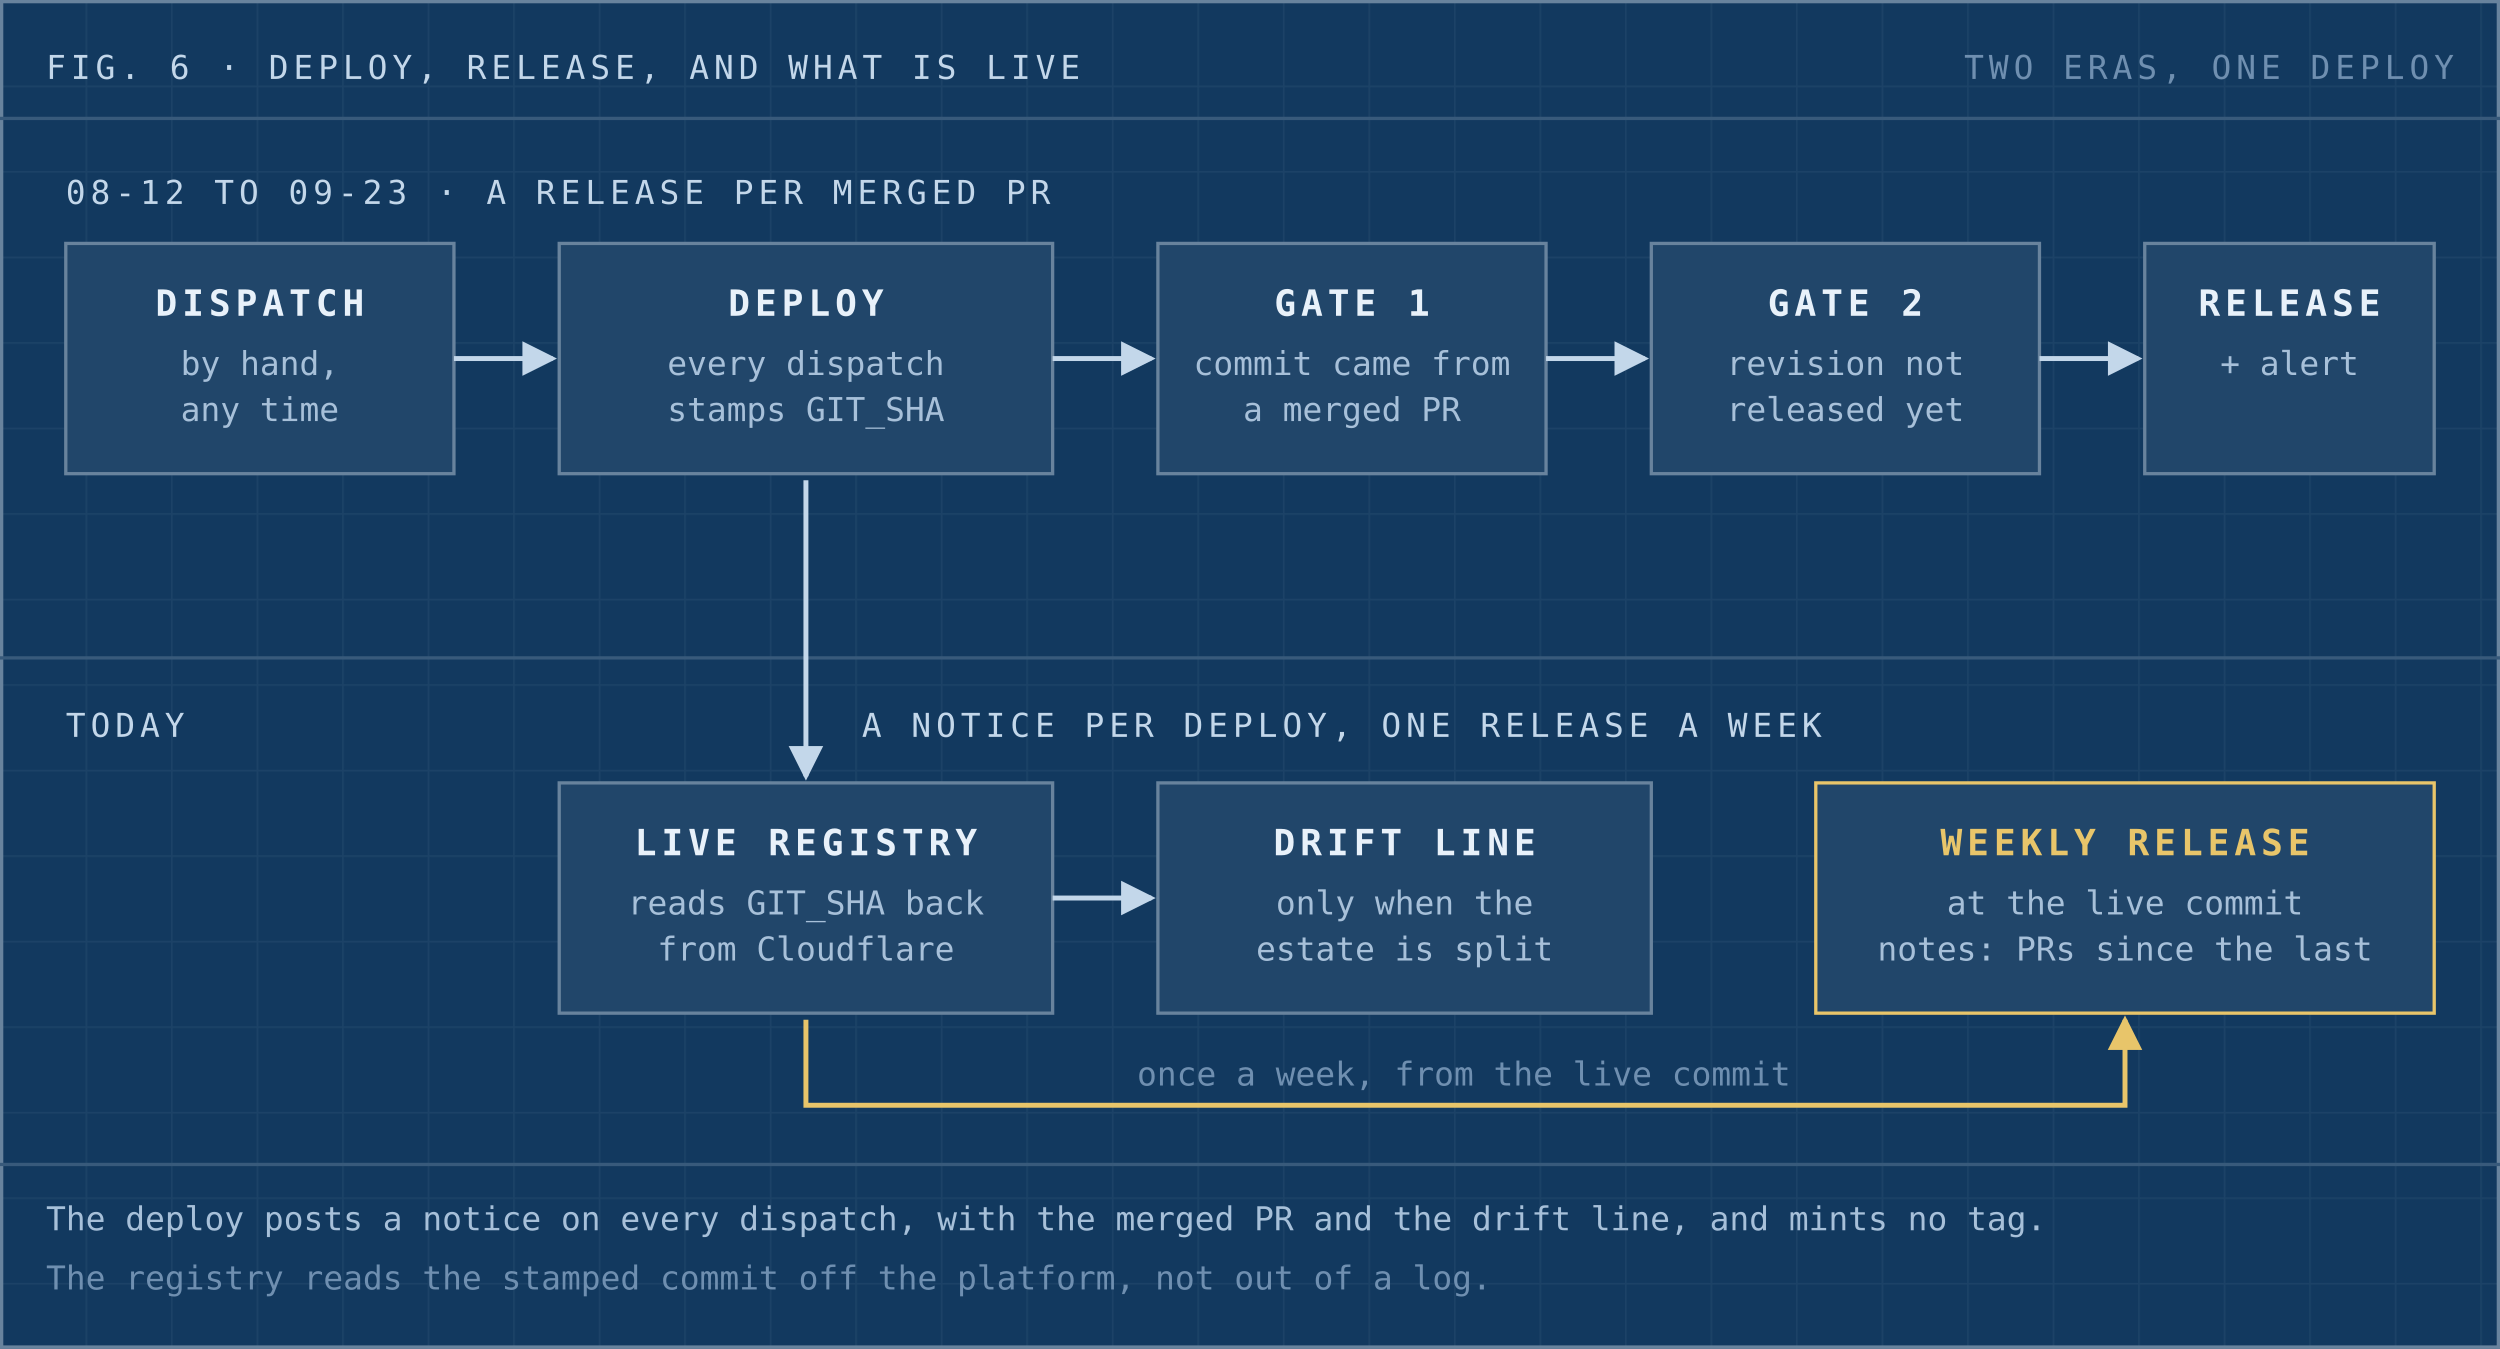
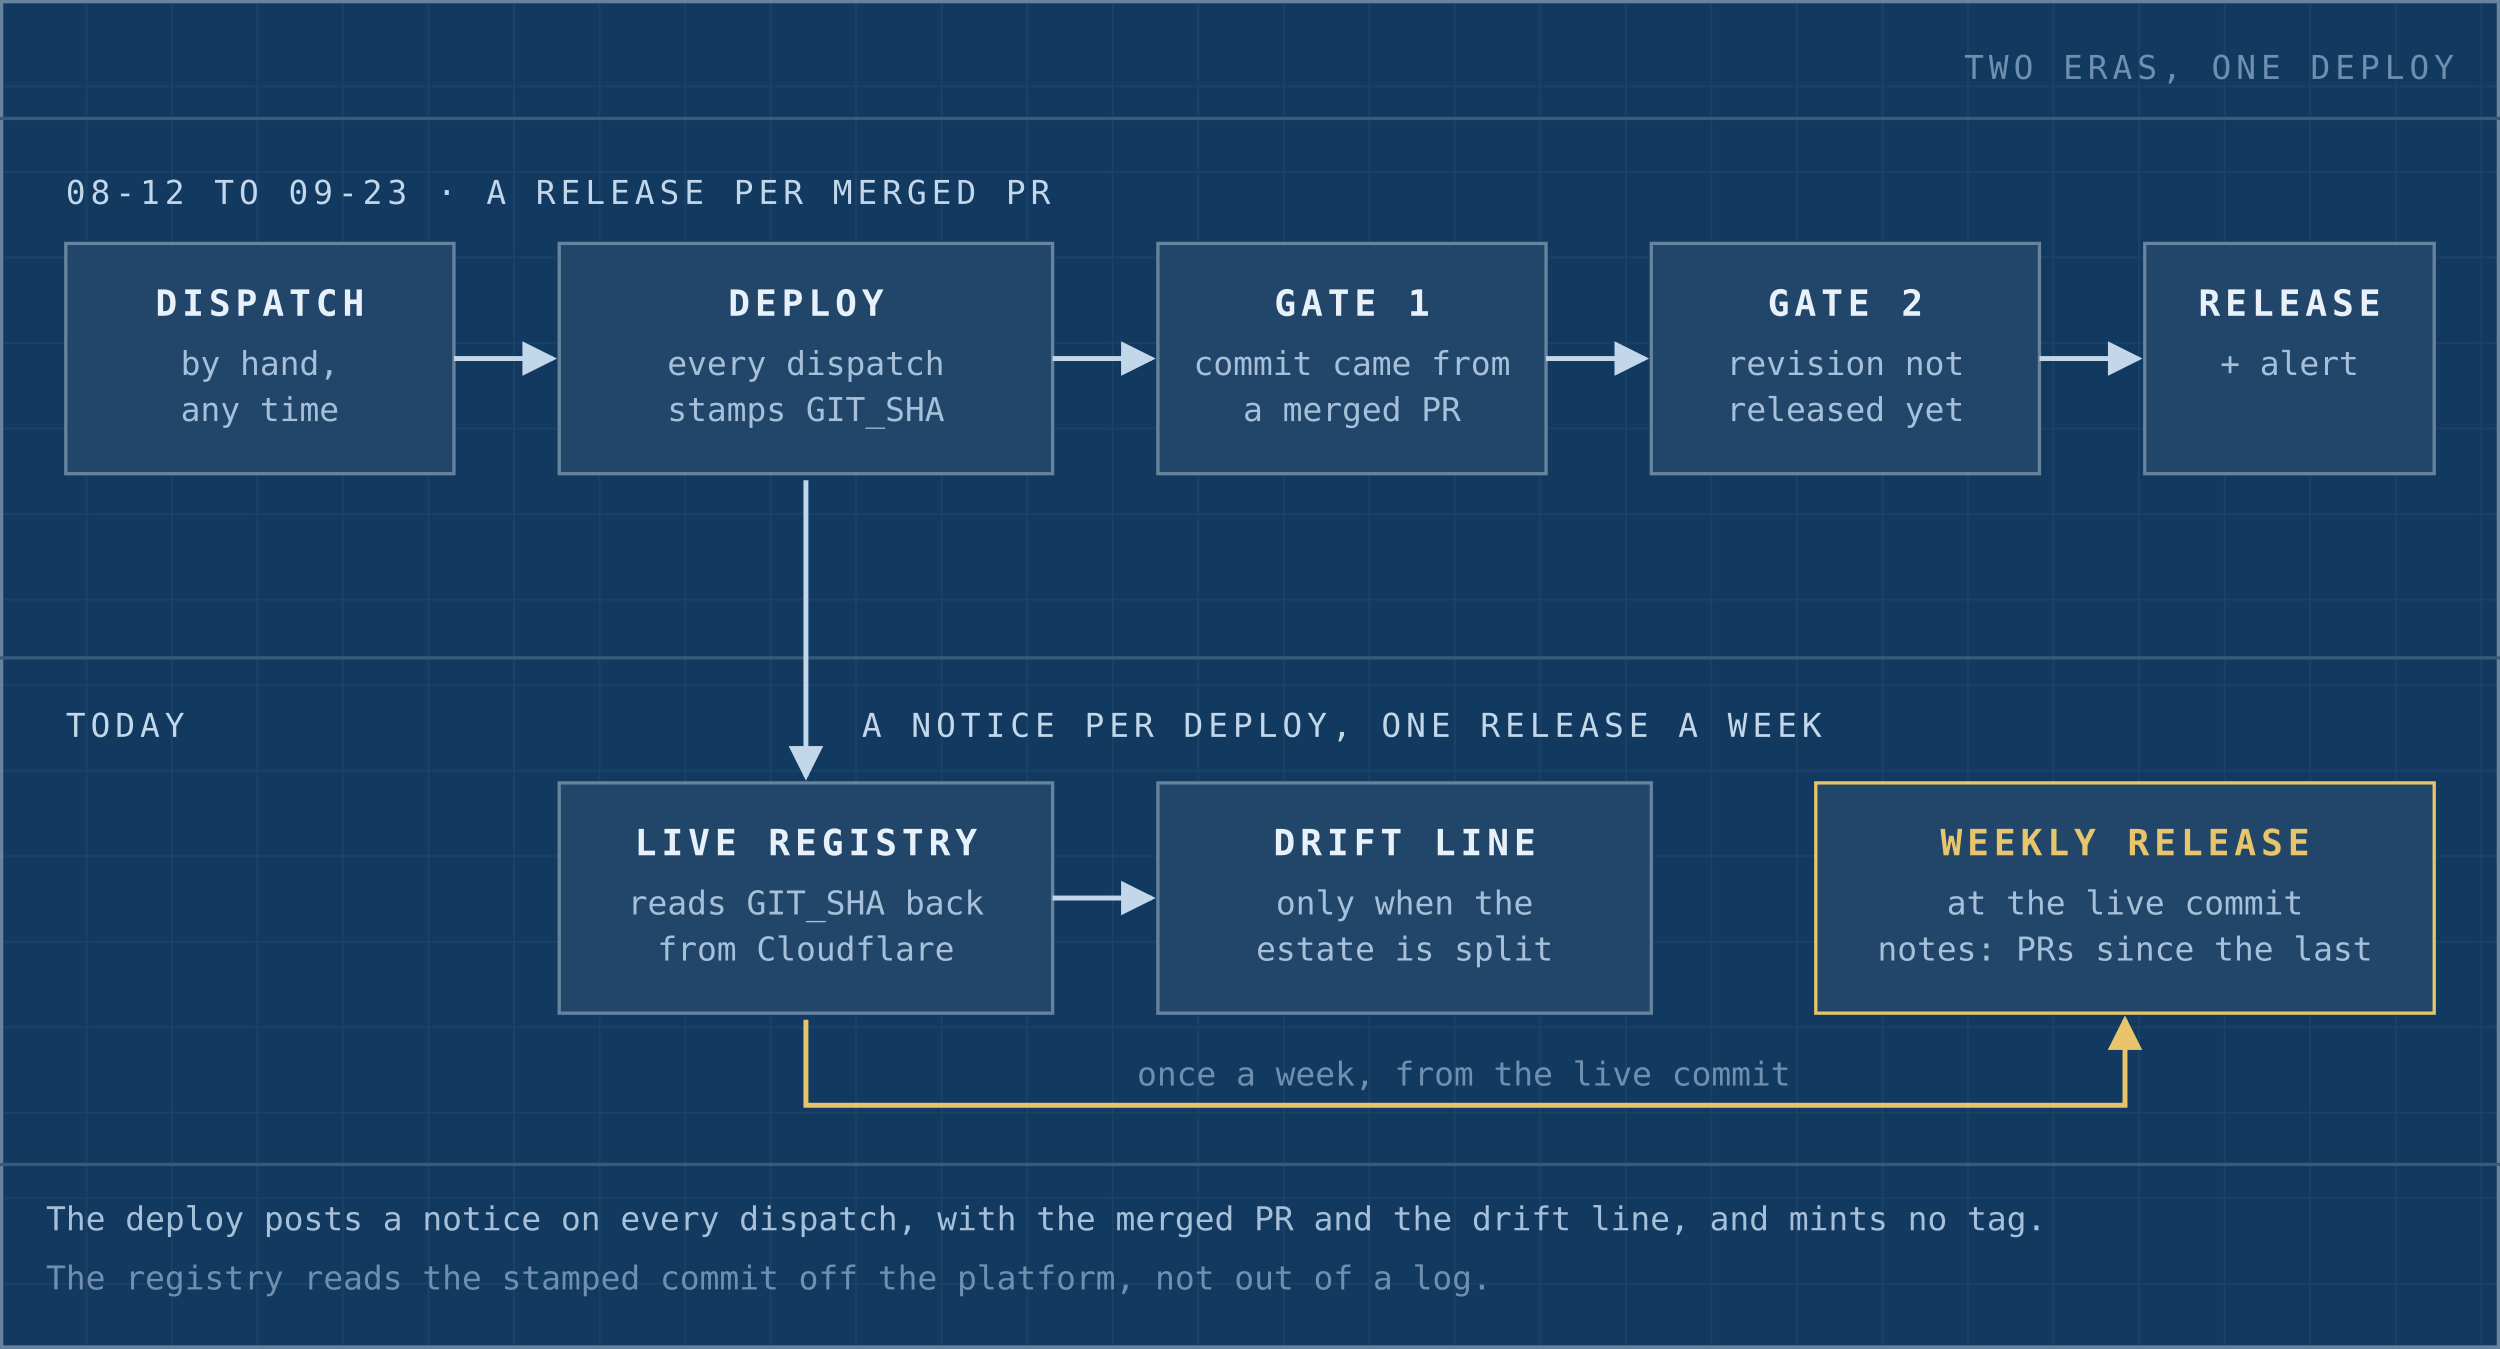
<svg xmlns="http://www.w3.org/2000/svg" viewBox="0 0 760 410" role="group" aria-label="Fig. 6: deploy, release and live registry, the per-merge era and today" style="width:100%;height:auto;max-width:760px;display:block" font-family="ui-monospace, SFMono-Regular, Menlo, Consolas, monospace">
  <defs>
    <pattern id="grid6" width="26" height="26" patternUnits="userSpaceOnUse">
      <path d="M 26 0 L 0 0 0 26" fill="none" stroke="#e8f1fa" stroke-opacity="0.05" stroke-width="1" />
    </pattern>
    <marker id="arr6" viewBox="0 0 8 8" refX="7" refY="4" markerWidth="7" markerHeight="7" orient="auto">
      <path d="M0,0 L8,4 L0,8 z" fill="#c3d7ea" />
    </marker>
    <marker id="arm6" viewBox="0 0 8 8" refX="7" refY="4" markerWidth="7" markerHeight="7" orient="auto">
      <path d="M0,0 L8,4 L0,8 z" fill="#e8c56a" />
    </marker>
  </defs>
  <rect width="760" height="410" fill="#12395f" />
  <rect width="760" height="410" fill="url(#grid6)" />
  <rect x="0.5" y="0.5" width="759" height="409" fill="none" stroke="#68839d" />
-   <text x="14" y="24" font-size="10" letter-spacing="1.5" fill="#c3d7ea">FIG. 6 · DEPLOY, RELEASE, AND WHAT IS LIVE</text>
  <text x="746" y="24" font-size="10" letter-spacing="1.5" fill="#6f8fb0" text-anchor="end">TWO ERAS, ONE DEPLOY</text>
  <line x1="0" y1="36" x2="760" y2="36" stroke="#385a7b" />
  <text x="20" y="62" font-size="10" letter-spacing="1.5" fill="#c3d7ea">08-12 TO 09-23 · A RELEASE PER MERGED PR</text>
  <g>
    <rect x="20" y="74" width="118" height="70" fill="#21466a" stroke="#68839d" />
    <text x="79.0" y="96" font-size="11" letter-spacing="1.5" fill="#e8f1fa" text-anchor="middle" font-weight="bold">DISPATCH</text>
    <text x="79.0" y="114" font-size="10" fill="#a7c0d9" text-anchor="middle">by hand,</text>
    <text x="79.0" y="128" font-size="10" fill="#a7c0d9" text-anchor="middle">any time</text>
  </g>
  <g>
    <rect x="170" y="74" width="150" height="70" fill="#21466a" stroke="#68839d" />
    <text x="245.0" y="96" font-size="11" letter-spacing="1.5" fill="#e8f1fa" text-anchor="middle" font-weight="bold">DEPLOY</text>
    <text x="245.0" y="114" font-size="10" fill="#a7c0d9" text-anchor="middle">every dispatch</text>
    <text x="245.0" y="128" font-size="10" fill="#a7c0d9" text-anchor="middle">stamps GIT_SHA</text>
  </g>
  <g>
    <rect x="352" y="74" width="118" height="70" fill="#21466a" stroke="#68839d" />
    <text x="411.0" y="96" font-size="11" letter-spacing="1.5" fill="#e8f1fa" text-anchor="middle" font-weight="bold">GATE 1</text>
    <text x="411.0" y="114" font-size="10" fill="#a7c0d9" text-anchor="middle">commit came from</text>
    <text x="411.0" y="128" font-size="10" fill="#a7c0d9" text-anchor="middle">a merged PR</text>
  </g>
  <g>
    <rect x="502" y="74" width="118" height="70" fill="#21466a" stroke="#68839d" />
    <text x="561.0" y="96" font-size="11" letter-spacing="1.5" fill="#e8f1fa" text-anchor="middle" font-weight="bold">GATE 2</text>
    <text x="561.0" y="114" font-size="10" fill="#a7c0d9" text-anchor="middle">revision not</text>
    <text x="561.0" y="128" font-size="10" fill="#a7c0d9" text-anchor="middle">released yet</text>
  </g>
  <g>
    <rect x="652" y="74" width="88" height="70" fill="#21466a" stroke="#68839d" />
    <text x="696.0" y="96" font-size="11" letter-spacing="1.5" fill="#e8f1fa" text-anchor="middle" font-weight="bold">RELEASE</text>
    <text x="696.0" y="114" font-size="10" fill="#a7c0d9" text-anchor="middle">+ alert</text>
  </g>
  <line x1="138" y1="109" x2="168" y2="109" stroke="#c3d7ea" stroke-width="1.5" marker-end="url(#arr6)" />
  <line x1="320" y1="109" x2="350" y2="109" stroke="#c3d7ea" stroke-width="1.5" marker-end="url(#arr6)" />
  <line x1="470" y1="109" x2="500" y2="109" stroke="#c3d7ea" stroke-width="1.5" marker-end="url(#arr6)" />
  <line x1="620" y1="109" x2="650" y2="109" stroke="#c3d7ea" stroke-width="1.5" marker-end="url(#arr6)" />
  <line x1="0" y1="200" x2="760" y2="200" stroke="#385a7b" />
  <text x="20" y="224" font-size="10" letter-spacing="1.5" fill="#c3d7ea">TODAY</text>
  <text x="262" y="224" font-size="10" letter-spacing="1.5" fill="#c3d7ea">A NOTICE PER DEPLOY, ONE RELEASE A WEEK</text>
  <g>
    <rect x="170" y="238" width="150" height="70" fill="#21466a" stroke="#68839d" />
    <text x="245.0" y="260" font-size="11" letter-spacing="1.5" fill="#e8f1fa" text-anchor="middle" font-weight="bold">LIVE REGISTRY</text>
    <text x="245.0" y="278" font-size="10" fill="#a7c0d9" text-anchor="middle">reads GIT_SHA back</text>
    <text x="245.0" y="292" font-size="10" fill="#a7c0d9" text-anchor="middle">from Cloudflare</text>
  </g>
  <g>
    <rect x="352" y="238" width="150" height="70" fill="#21466a" stroke="#68839d" />
    <text x="427.0" y="260" font-size="11" letter-spacing="1.5" fill="#e8f1fa" text-anchor="middle" font-weight="bold">DRIFT LINE</text>
    <text x="427.0" y="278" font-size="10" fill="#a7c0d9" text-anchor="middle">only when the</text>
    <text x="427.0" y="292" font-size="10" fill="#a7c0d9" text-anchor="middle">estate is split</text>
  </g>
  <g>
    <rect x="552" y="238" width="188" height="70" fill="#21466a" stroke="#e8c56a" />
    <text x="646.0" y="260" font-size="11" letter-spacing="1.5" fill="#e8c56a" text-anchor="middle" font-weight="bold">WEEKLY RELEASE</text>
    <text x="646.0" y="278" font-size="10" fill="#a7c0d9" text-anchor="middle">at the live commit</text>
    <text x="646.0" y="292" font-size="10" fill="#a7c0d9" text-anchor="middle">notes: PRs since the last</text>
  </g>
  <line x1="245" y1="146" x2="245" y2="236" stroke="#c3d7ea" stroke-width="1.5" marker-end="url(#arr6)" />
  <line x1="320" y1="273" x2="350" y2="273" stroke="#c3d7ea" stroke-width="1.5" marker-end="url(#arr6)" />
  <path d="M 245 310 L 245 336 L 646 336 L 646 310" fill="none" stroke="#e8c56a" stroke-width="1.5" marker-end="url(#arm6)" />
  <text x="445" y="330" font-size="10" fill="#6f8fb0" text-anchor="middle">once a week, from the live commit</text>
  <line x1="0" y1="354" x2="760" y2="354" stroke="#385a7b" />
  <text x="14" y="374" font-size="10" fill="#a7c0d9">The deploy posts a notice on every dispatch, with the merged PR and the drift line, and mints no tag.</text>
  <text x="14" y="392" font-size="10" fill="#6f8fb0">The registry reads the stamped commit off the platform, not out of a log.</text>
</svg>
